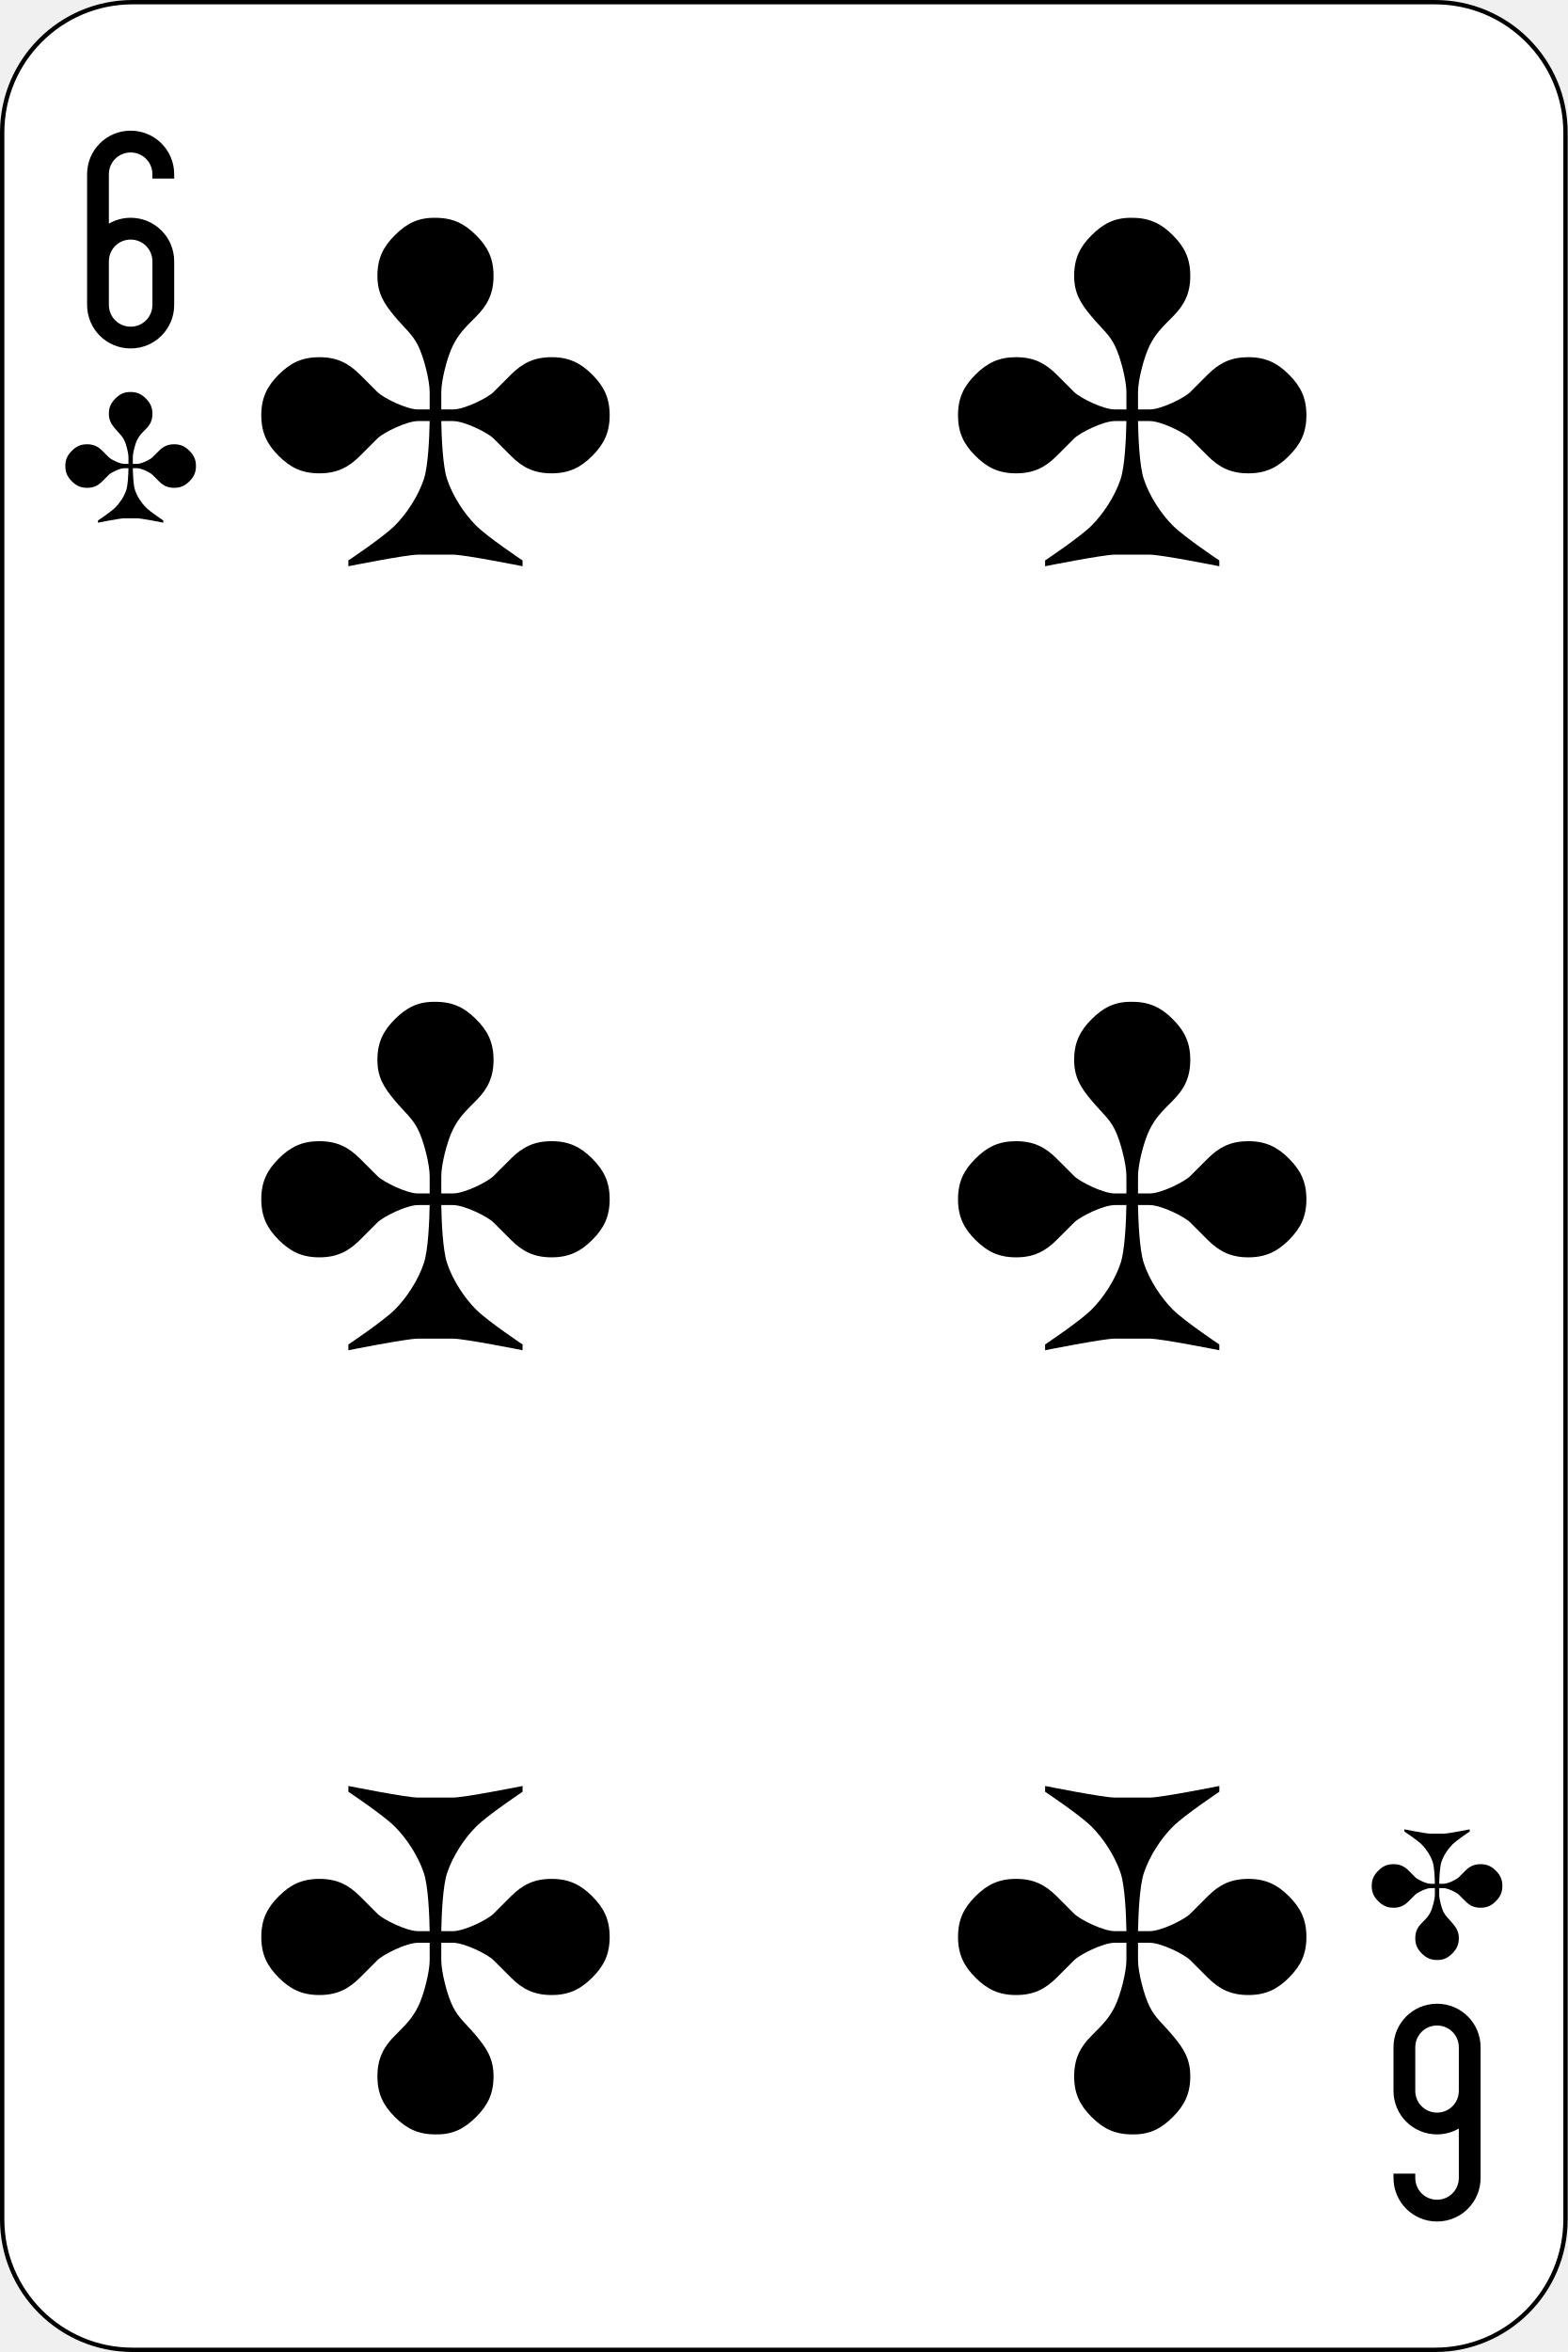
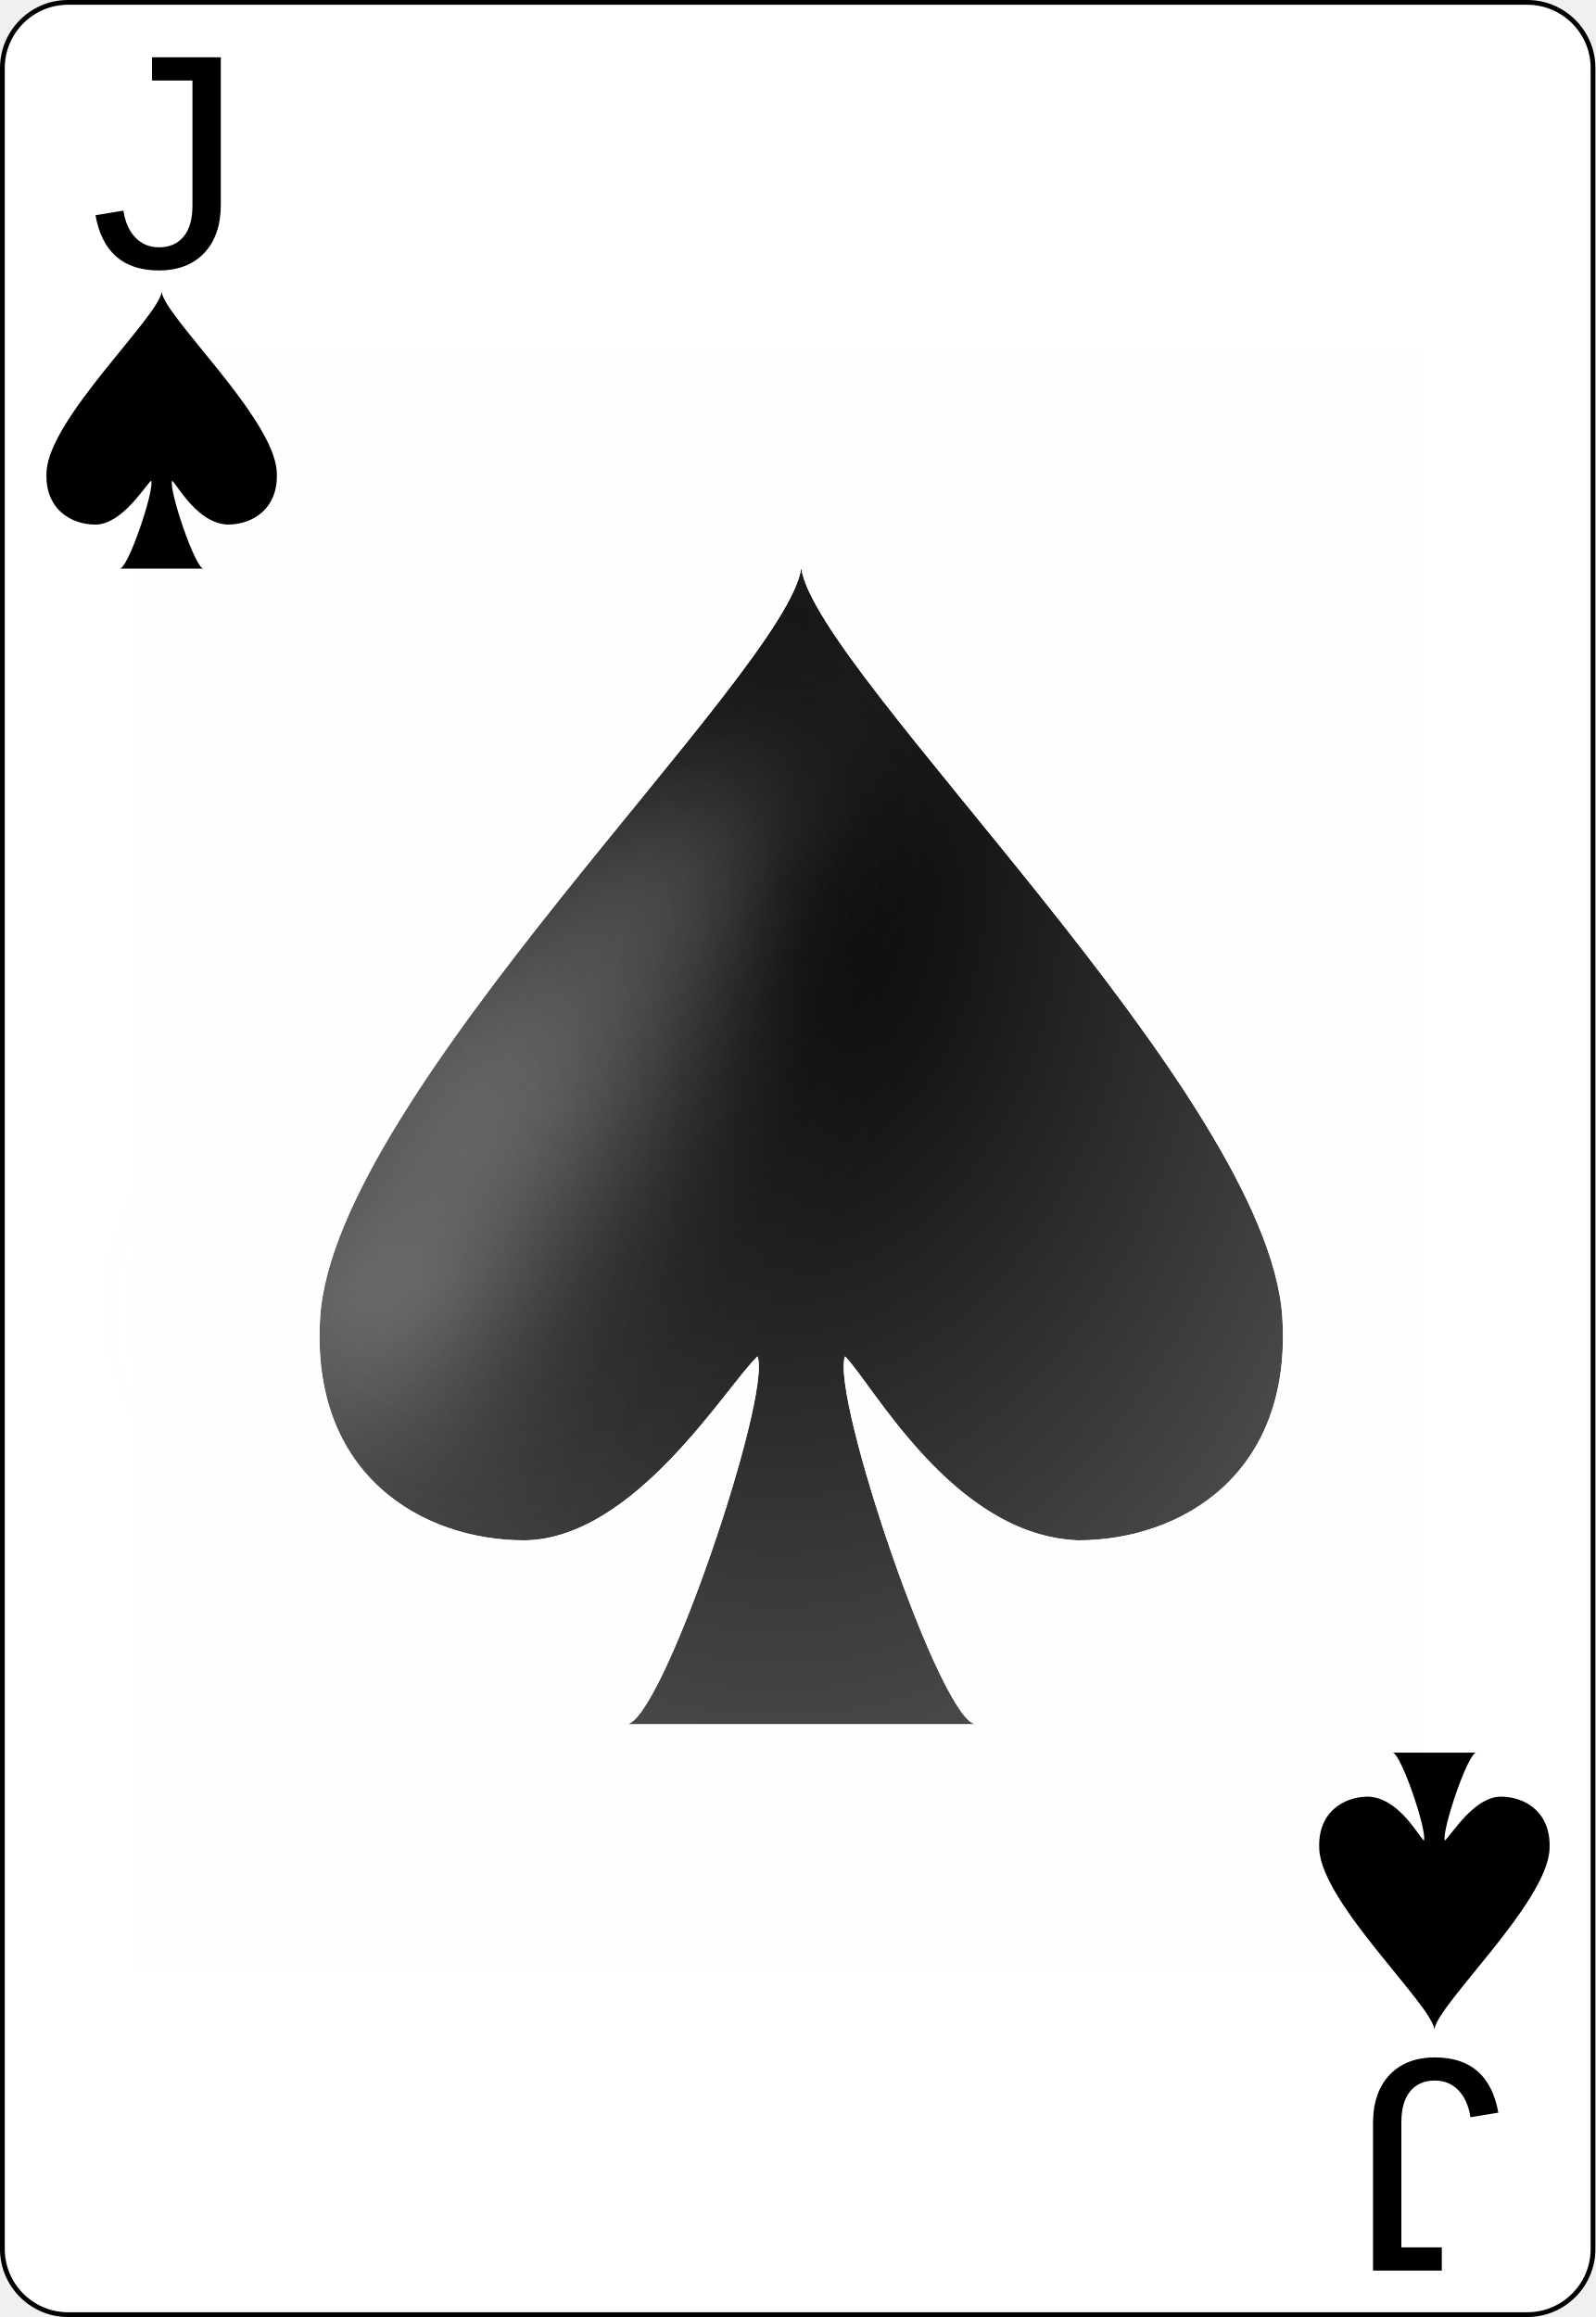
- <svg xmlns="http://www.w3.org/2000/svg" id="svg2998" viewBox="0 0 360 540" version="1.1" height="540" width="360">
-   <defs id="defs3002" />
-   <g transform="translate(0,-512.36)" id="six_of_clubs">
-     <rect fill="#fff" x="0.5" y="512.86" stroke="#000" width="359" height="539" rx="29.944" id="rect204" />
-     <path d="m 30,542.36 c -5.54,0 -10,4.46 -10,10 v 30 c 0,5.54 4.46,10 10,10 5.54,0 10,-4.46 10,-10 v -10 c 0,-5.54 -4.46,-10 -10,-10 -1.823,0 -3.532,0.499 -5,1.344 v -11.34 c 0,-2.77 2.23,-5 5,-5 2.77,0 5,2.23 5,5 v 1 h 5 v -1 c 0,-5.54 -4.46,-10 -10,-10 m 0,25 c 2.77,0 5,2.23 5,5 v 10 c 0,2.77 -2.23,5 -5,5 -2.77,0 -5,-2.23 -5,-5 v -10 c 0,-2.77 2.23,-5 5,-5" id="path206" />
-     <path d="m 330,1022.4 c 5.54,0 10,-4.46 10,-10 v -30 c 0,-5.54 -4.46,-10 -10,-10 -5.54,0 -10,4.46 -10,10 v 10 c 0,5.54 4.46,10 10,10 1.823,0 3.532,-0.499 5,-1.344 v 11.344 c 0,2.77 -2.23,5 -5,5 -2.77,0 -5,-2.23 -5,-5 v -1 h -5 v 1 c 0,5.54 4.46,10 10,10 m 0,-25 c -2.77,0 -5,-2.23 -5,-5 v -10 c 0,-2.77 2.23,-5 5,-5 2.77,0 5,2.23 5,5 v 10 c 0,2.77 -2.23,5 -5,5" id="path208" />
-     <path d="m 100,562.37 c -3.999,-0.082 -6.667,1.333 -9.333,4 -2.667,2.667 -4,5.333 -4,9.333 0,4 1.518,6.372 4,9.333 2.375,2.833 4,4 5.333,6.666 1.333,2.667 2.667,8 2.667,10.666 v 4 H 96 c -2.667,0 -8,-2.667 -9.333,-4 l -4,-4 c -2.667,-2.667 -5.333,-4 -9.333,-4 -4,0 -6.667,1.333 -9.333,4 -2.667,2.667 -4,5.333 -4,9.333 0,4 1.333,6.666 4,9.333 2.667,2.667 5.333,4 9.333,4 4,0 6.667,-1.333 9.333,-4 l 4,-4 c 1.333,-1.333 6.667,-4 9.333,-4 h 2.667 c -0.066,3.776 -0.346,10.37 -1.333,13.333 -1.333,4 -4,8 -6.667,10.666 -2.667,2.667 -10.667,8 -10.667,8 v 1.333 c 0,0 13.333,-2.667 16,-2.667 h 8 c 2.667,0 16,2.667 16,2.667 v -1.333 c 0,0 -8,-5.333 -10.667,-8 -2.667,-2.667 -5.333,-6.666 -6.667,-10.666 -0.988,-2.963 -1.267,-9.557 -1.333,-13.333 h 2.67 c 2.667,0 8,2.667 9.333,4 l 4,4 c 2.667,2.667 5.333,4 9.333,4 4,0 6.667,-1.333 9.333,-4 2.667,-2.667 4,-5.333 4,-9.333 0,-4 -1.333,-6.666 -4,-9.333 -2.667,-2.667 -5.333,-4 -9.333,-4 -4,0 -6.667,1.333 -9.333,4 l -4,4 c -1.333,1.333 -6.667,4 -9.333,4 h -2.667 v -4 c 0,-2.667 1.333,-8 2.667,-10.666 1.333,-2.667 2.667,-4 5.333,-6.666 2.653,-2.653 4,-5.333 4,-9.333 0,-4 -1.333,-6.666 -4,-9.333 -2.667,-2.667 -5.333,-4 -9.333,-4" id="path210" />
-     <path d="m 260,562.37 c -3.999,-0.082 -6.667,1.333 -9.333,4 -2.667,2.667 -4,5.333 -4,9.333 0,4 1.518,6.372 4,9.333 2.375,2.833 4,4 5.333,6.666 1.333,2.667 2.667,8 2.667,10.666 v 4 h -2.67 c -2.667,0 -8,-2.667 -9.333,-4 l -4,-4 c -2.667,-2.667 -5.333,-4 -9.333,-4 -4,0 -6.667,1.333 -9.333,4 -2.667,2.667 -4,5.333 -4,9.333 0,4 1.333,6.666 4,9.333 2.667,2.667 5.333,4 9.333,4 4,0 6.667,-1.333 9.333,-4 l 4,-4 c 1.333,-1.333 6.667,-4 9.333,-4 h 2.667 c -0.066,3.776 -0.346,10.37 -1.333,13.333 -1.333,4 -4,8 -6.667,10.666 -2.667,2.667 -10.667,8 -10.667,8 v 1.333 c 0,0 13.333,-2.667 16,-2.667 h 8 c 2.667,0 16,2.667 16,2.667 v -1.333 c 0,0 -8,-5.333 -10.667,-8 -2.667,-2.667 -5.333,-6.666 -6.667,-10.666 -0.988,-2.963 -1.267,-9.557 -1.333,-13.333 H 264 c 2.667,0 8,2.667 9.333,4 l 4,4 c 2.667,2.667 5.333,4 9.333,4 4,0 6.667,-1.333 9.333,-4 2.667,-2.667 4,-5.333 4,-9.333 0,-4 -1.333,-6.666 -4,-9.333 -2.667,-2.667 -5.333,-4 -9.333,-4 -4,0 -6.667,1.333 -9.333,4 l -4,4 c -1.333,1.333 -6.667,4 -9.333,4 h -2.667 v -4 c 0,-2.667 1.333,-8 2.667,-10.666 1.333,-2.667 2.667,-4 5.333,-6.666 2.653,-2.653 4,-5.333 4,-9.333 0,-4 -1.333,-6.666 -4,-9.333 -2.667,-2.667 -5.333,-4 -9.333,-4" id="path212" />
-     <path d="m 100,742.37 c -3.999,-0.082 -6.667,1.333 -9.333,4 -2.667,2.667 -4,5.333 -4,9.333 0,4 1.518,6.372 4,9.333 2.375,2.833 4,4 5.333,6.666 1.333,2.667 2.667,8 2.667,10.666 v 4 H 96 c -2.667,0 -8,-2.667 -9.333,-4 l -4,-4 c -2.667,-2.667 -5.333,-4 -9.333,-4 -4,0 -6.667,1.333 -9.333,4 -2.667,2.667 -4,5.333 -4,9.333 0,4 1.333,6.666 4,9.333 2.667,2.667 5.333,4 9.333,4 4,0 6.667,-1.333 9.333,-4 l 4,-4 c 1.333,-1.333 6.667,-4 9.333,-4 h 2.667 c -0.066,3.776 -0.346,10.37 -1.333,13.333 -1.333,4 -4,8 -6.667,10.666 -2.667,2.667 -10.667,8 -10.667,8 v 1.333 c 0,0 13.333,-2.667 16,-2.667 h 8 c 2.667,0 16,2.667 16,2.667 v -1.333 c 0,0 -8,-5.333 -10.667,-8 -2.667,-2.667 -5.333,-6.666 -6.667,-10.666 -0.988,-2.963 -1.267,-9.557 -1.333,-13.333 h 2.67 c 2.667,0 8,2.667 9.333,4 l 4,4 c 2.667,2.667 5.333,4 9.333,4 4,0 6.667,-1.333 9.333,-4 2.667,-2.667 4,-5.333 4,-9.333 0,-4 -1.333,-6.666 -4,-9.333 -2.667,-2.667 -5.333,-4 -9.333,-4 -4,0 -6.667,1.333 -9.333,4 l -4,4 c -1.333,1.333 -6.667,4 -9.333,4 h -2.667 v -4 c 0,-2.667 1.333,-8 2.667,-10.666 1.333,-2.667 2.667,-4 5.333,-6.666 2.653,-2.653 4,-5.333 4,-9.333 0,-4 -1.333,-6.666 -4,-9.333 -2.667,-2.667 -5.333,-4 -9.333,-4" id="path214" />
-     <path d="m 260,742.37 c -3.999,-0.082 -6.667,1.333 -9.333,4 -2.667,2.667 -4,5.333 -4,9.333 0,4 1.518,6.372 4,9.333 2.375,2.833 4,4 5.333,6.666 1.333,2.667 2.667,8 2.667,10.666 v 4 h -2.67 c -2.667,0 -8,-2.667 -9.333,-4 l -4,-4 c -2.667,-2.667 -5.333,-4 -9.333,-4 -4,0 -6.667,1.333 -9.333,4 -2.667,2.667 -4,5.333 -4,9.333 0,4 1.333,6.666 4,9.333 2.667,2.667 5.333,4 9.333,4 4,0 6.667,-1.333 9.333,-4 l 4,-4 c 1.333,-1.333 6.667,-4 9.333,-4 h 2.667 c -0.066,3.776 -0.346,10.37 -1.333,13.333 -1.333,4 -4,8 -6.667,10.666 -2.667,2.667 -10.667,8 -10.667,8 v 1.333 c 0,0 13.333,-2.667 16,-2.667 h 8 c 2.667,0 16,2.667 16,2.667 v -1.333 c 0,0 -8,-5.333 -10.667,-8 -2.667,-2.667 -5.333,-6.666 -6.667,-10.666 -0.988,-2.963 -1.267,-9.557 -1.333,-13.333 H 264 c 2.667,0 8,2.667 9.333,4 l 4,4 c 2.667,2.667 5.333,4 9.333,4 4,0 6.667,-1.333 9.333,-4 2.667,-2.667 4,-5.333 4,-9.333 0,-4 -1.333,-6.666 -4,-9.333 -2.667,-2.667 -5.333,-4 -9.333,-4 -4,0 -6.667,1.333 -9.333,4 l -4,4 c -1.333,1.333 -6.667,4 -9.333,4 h -2.667 v -4 c 0,-2.667 1.333,-8 2.667,-10.666 1.333,-2.667 2.667,-4 5.333,-6.666 2.653,-2.653 4,-5.333 4,-9.333 0,-4 -1.333,-6.666 -4,-9.333 -2.667,-2.667 -5.333,-4 -9.333,-4" id="path216" />
-     <path d="m 260,1002.4 c 3.999,0.081 6.667,-1.333 9.333,-4 2.667,-2.667 4,-5.333 4,-9.333 0,-4 -1.518,-6.372 -4,-9.333 -2.375,-2.833 -4,-4 -5.333,-6.666 -1.333,-2.667 -2.667,-8 -2.667,-10.666 v -4 h 2.67 c 2.667,0 8,2.667 9.333,4 l 4,4 c 2.667,2.667 5.333,4 9.333,4 4,0 6.667,-1.333 9.333,-4 2.667,-2.667 4,-5.333 4,-9.333 0,-4 -1.333,-6.666 -4,-9.333 -2.667,-2.667 -5.333,-4 -9.333,-4 -4,0 -6.667,1.333 -9.333,4 l -4,4 c -1.333,1.333 -6.667,4 -9.333,4 h -2.667 c 0.066,-3.776 0.346,-10.37 1.333,-13.333 1.333,-4 4,-8 6.667,-10.666 2.667,-2.667 10.667,-8 10.667,-8 v -1.333 c 0,0 -13.333,2.667 -16,2.667 h -8 c -2.667,0 -16,-2.667 -16,-2.667 v 1.333 c 0,0 8,5.333 10.667,8 2.667,2.667 5.333,6.666 6.667,10.666 0.988,2.963 1.267,9.557 1.333,13.333 H 256 c -2.667,0 -8,-2.667 -9.333,-4 l -4,-4 c -2.667,-2.667 -5.333,-4 -9.333,-4 -4,0 -6.667,1.333 -9.333,4 -2.667,2.667 -4,5.333 -4,9.333 0,4 1.333,6.666 4,9.333 2.667,2.667 5.333,4 9.333,4 4,0 6.667,-1.333 9.333,-4 l 4,-4 c 1.333,-1.333 6.667,-4 9.333,-4 h 2.667 v 4 c 0,2.667 -1.333,8 -2.667,10.666 -1.333,2.667 -2.667,4 -5.333,6.666 -2.653,2.653 -4,5.333 -4,9.333 0,4 1.333,6.666 4,9.333 2.667,2.667 5.333,4 9.333,4" id="path218" />
-     <path d="m 100,1002.4 c 3.999,0.081 6.667,-1.333 9.333,-4 2.667,-2.667 4,-5.333 4,-9.333 0,-4 -1.518,-6.372 -4,-9.333 -2.375,-2.833 -4,-4 -5.333,-6.666 -1.333,-2.667 -2.667,-8 -2.667,-10.666 v -4 h 2.67 c 2.667,0 8,2.667 9.333,4 l 4,4 c 2.667,2.667 5.333,4 9.333,4 4,0 6.667,-1.333 9.333,-4 2.667,-2.667 4,-5.333 4,-9.333 0,-4 -1.333,-6.666 -4,-9.333 -2.667,-2.667 -5.333,-4 -9.333,-4 -4,0 -6.667,1.333 -9.333,4 l -4,4 c -1.333,1.333 -6.667,4 -9.333,4 h -2.667 c 0.066,-3.776 0.346,-10.37 1.333,-13.333 1.333,-4 4,-8 6.667,-10.666 2.667,-2.667 10.667,-8 10.667,-8 v -1.333 c 0,0 -13.333,2.667 -16,2.667 h -8 c -2.667,0 -16,-2.667 -16,-2.667 v 1.333 c 0,0 8,5.333 10.667,8 2.667,2.667 5.333,6.666 6.667,10.666 0.988,2.963 1.267,9.557 1.333,13.333 h -2.667 c -2.667,0 -8,-2.667 -9.333,-4 l -4,-4 c -2.667,-2.667 -5.333,-4 -9.333,-4 -4,0 -6.667,1.333 -9.333,4 -2.667,2.667 -4,5.333 -4,9.333 0,4 1.333,6.666 4,9.333 2.667,2.667 5.333,4 9.333,4 4,0 6.667,-1.333 9.333,-4 l 4,-4 c 1.333,-1.333 6.667,-4 9.333,-4 h 2.667 v 4 c 0,2.667 -1.333,8 -2.667,10.666 -1.333,2.667 -2.667,4 -5.333,6.666 -2.653,2.653 -4,5.333 -4,9.333 0,4 1.333,6.666 4,9.333 2.667,2.667 5.333,4 9.333,4" id="path220" />
-     <path d="m 30,602.36 c -1.5,-0.031 -2.5,0.5 -3.5,1.5 -1,1 -1.5,2 -1.5,3.5 0,1.5 0.569,2.39 1.5,3.5 0.891,1.063 1.5,1.5 2,2.5 0.5,1 1,3 1,4 v 1.5 h -1 c -1,0 -3,-1 -3.5,-1.5 l -1.5,-1.5 c -1,-1 -2,-1.5 -3.5,-1.5 -1.5,0 -2.5,0.5 -3.5,1.5 -1,1 -1.5,2 -1.5,3.5 0,1.5 0.5,2.5 1.5,3.5 1,1 2,1.5 3.5,1.5 1.5,0 2.5,-0.5 3.5,-1.5 l 1.5,-1.5 c 0.5,-0.5 2.5,-1.5 3.5,-1.5 h 1 c -0.025,1.416 -0.13,3.889 -0.5,5 -0.5,1.5 -1.5,3 -2.5,4 -1,1 -4,3 -4,3 v 0.5 c 0,0 5,-1 6,-1 h 3 c 1,0 6,1 6,1 v -0.5 c 0,0 -3,-2 -4,-3 -1,-1 -2,-2.5 -2.5,-4 -0.37,-1.111 -0.475,-3.584 -0.5,-5 h 1 c 1,0 3,1 3.5,1.5 l 1.5,1.5 c 1,1 2,1.5 3.5,1.5 1.5,0 2.5,-0.5 3.5,-1.5 1,-1 1.5,-2 1.5,-3.5 0,-1.5 -0.5,-2.5 -1.5,-3.5 -1,-1 -2,-1.5 -3.5,-1.5 -1.5,0 -2.5,0.5 -3.5,1.5 l -1.5,1.5 c -0.5,0.5 -2.5,1.5 -3.5,1.5 h -1 v -1.5 c 0,-1 0.5,-3 1,-4 0.5,-1 1,-1.5 2,-2.5 0.995,-0.995 1.5,-2 1.5,-3.5 0,-1.5 -0.5,-2.5 -1.5,-3.5 -1,-1 -2,-1.5 -3.5,-1.5" id="path222" />
-     <path d="m 330,962.36 c 1.5,0.031 2.5,-0.5 3.5,-1.5 1,-1 1.5,-2 1.5,-3.5 0,-1.5 -0.569,-2.39 -1.5,-3.5 -0.891,-1.063 -1.5,-1.5 -2,-2.5 -0.5,-1 -1,-3 -1,-4 v -1.5 h 1 c 1,0 3,1 3.5,1.5 l 1.5,1.5 c 1,1 2,1.5 3.5,1.5 1.5,0 2.5,-0.5 3.5,-1.5 1,-1 1.5,-2 1.5,-3.5 0,-1.5 -0.5,-2.5 -1.5,-3.5 -1,-1 -2,-1.5 -3.5,-1.5 -1.5,0 -2.5,0.5 -3.5,1.5 l -1.5,1.5 c -0.5,0.5 -2.5,1.5 -3.5,1.5 h -1 c 0.025,-1.416 0.13,-3.889 0.5,-5 0.5,-1.5 1.5,-3 2.5,-4 1,-1 4,-3 4,-3 v -0.5 c 0,0 -5,1 -6,1 h -3 c -1,0 -6,-1 -6,-1 v 0.5 c 0,0 3,2 4,3 1,1 2,2.5 2.5,4 0.37,1.111 0.475,3.584 0.5,5 h -1 c -1,0 -3,-1 -3.5,-1.5 l -1.5,-1.5 c -1,-1 -2,-1.5 -3.5,-1.5 -1.5,0 -2.5,0.5 -3.5,1.5 -1,1 -1.5,2 -1.5,3.5 0,1.5 0.5,2.5 1.5,3.5 1,1 2,1.5 3.5,1.5 1.5,0 2.5,-0.5 3.5,-1.5 l 1.5,-1.5 c 0.5,-0.5 2.5,-1.5 3.5,-1.5 h 1 v 1.5 c 0,1 -0.5,3 -1,4 -0.5,1 -1,1.5 -2,2.5 -0.995,0.995 -1.5,2 -1.5,3.5 0,1.5 0.5,2.5 1.5,3.5 1,1 2,1.5 3.5,1.5" id="path224" />
+ <svg xmlns="http://www.w3.org/2000/svg" xmlns:xlink="http://www.w3.org/1999/xlink" width="167.087pt" height="242.667pt" viewBox="0 0 167.087 242.667" xml:space="preserve" id="svg2" version="1.1">
+   <defs id="defs41">
+     <radialGradient xlink:href="#linearGradient3773" id="radialGradient3781" cx="-0.158" cy="-8.835" fx="-0.158" fy="-8.835" r="8" gradientTransform="matrix(-1.584269,-0.02349808,0.03071979,-2.477574,-0.2485638,-26.71351)" gradientUnits="userSpaceOnUse" />
+     <linearGradient id="linearGradient3773">
+       <stop style="stop-color:#000000;stop-opacity:1;" offset="0" id="stop3775" />
+       <stop style="stop-color:#000000;stop-opacity:0.649;" offset="1" id="stop3777" />
+     </linearGradient>
+     <radialGradient xlink:href="#linearGradient3773" id="radialGradient3957" cx="-0.158" cy="-8.835" fx="-0.158" fy="-8.835" r="8" gradientTransform="matrix(-1.584269,-0.02349808,0.03071979,-2.477574,-0.2485638,-26.71351)" gradientUnits="userSpaceOnUse" />
+     <linearGradient id="linearGradient3959">
+       <stop style="stop-color:#000000;stop-opacity:1;" offset="0" id="stop3961" />
+       <stop style="stop-color:#000000;stop-opacity:0.649;" offset="1" id="stop3963" />
+     </linearGradient>
+     <radialGradient r="81.903" fy="509.476" fx="168.025" cy="509.476" cx="168.025" gradientTransform="matrix(1.25656,-0.7774064,0.3366382,0.5361257,-221.2021,359.2426)" gradientUnits="userSpaceOnUse" id="radialGradient3975" xlink:href="#linearGradient3784-4" />
+     <linearGradient id="linearGradient3784-4">
+       <stop style="stop-color:#ffffff;stop-opacity:0.435;" offset="0" id="stop3786-8" />
+       <stop style="stop-color:#000000;stop-opacity:0;" offset="1" id="stop3788-6" />
+     </linearGradient>
+     <filter color-interpolation-filters="sRGB" id="filter3803" x="-0.331" width="1.661" y="-0.164" height="1.329">
+       <feGaussianBlur stdDeviation="14.131" id="feGaussianBlur3805" />
+     </filter>
+     <radialGradient xlink:href="#linearGradient3784-4-5" id="radialGradient3929" gradientUnits="userSpaceOnUse" gradientTransform="matrix(1.25656,-0.7774064,0.3366382,0.5361257,-221.2021,359.2426)" cx="168.025" cy="509.476" fx="168.025" fy="509.476" r="81.903" />
+     <linearGradient id="linearGradient3784-4-5">
+       <stop style="stop-color:#ffffff;stop-opacity:0.489;" offset="0" id="stop3786-8-0" />
+       <stop style="stop-color:#000000;stop-opacity:0;" offset="1" id="stop3788-6-3" />
+     </linearGradient>
+     <filter color-interpolation-filters="sRGB" id="filter3803-1" x="-0.331" width="1.661" y="-0.164" height="1.329">
+       <feGaussianBlur stdDeviation="14.131" id="feGaussianBlur3805-8" />
+     </filter>
+     <radialGradient xlink:href="#linearGradient3784-4-1" id="radialGradient3927" gradientUnits="userSpaceOnUse" gradientTransform="matrix(1.25656,-0.7774064,0.3366382,0.5361257,-221.2021,359.2426)" cx="168.025" cy="509.476" fx="168.025" fy="509.476" r="81.903" />
+     <linearGradient id="linearGradient3784-4-1">
+       <stop style="stop-color:#ffffff;stop-opacity:0.237;" offset="0" id="stop3786-8-03" />
+       <stop style="stop-color:#000000;stop-opacity:0;" offset="1" id="stop3788-6-6" />
+     </linearGradient>
+     <filter color-interpolation-filters="sRGB" id="filter3803-73" x="-0.331" width="1.661" y="-0.164" height="1.329">
+       <feGaussianBlur stdDeviation="14.131" id="feGaussianBlur3805-2" />
+     </filter>
+     <radialGradient r="8" fy="-8.835" fx="-0.158" cy="-8.835" cx="-0.158" gradientTransform="matrix(-1.584269,-0.02349808,0.03071979,-2.477574,-0.2485638,-26.71351)" gradientUnits="userSpaceOnUse" id="radialGradient3990" xlink:href="#linearGradient3773" />
+     <radialGradient xlink:href="#linearGradient3784-4" id="radialGradient3161" gradientUnits="userSpaceOnUse" gradientTransform="matrix(1.25656,-0.7774064,0.3366382,0.5361257,-221.2021,359.2426)" cx="168.025" cy="509.476" fx="168.025" fy="509.476" r="81.903" />
+     <radialGradient xlink:href="#linearGradient3784-4-5" id="radialGradient3163" gradientUnits="userSpaceOnUse" gradientTransform="matrix(1.25656,-0.7774064,0.3366382,0.5361257,-221.2021,359.2426)" cx="168.025" cy="509.476" fx="168.025" fy="509.476" r="81.903" />
+     <radialGradient xlink:href="#linearGradient3784-4-1" id="radialGradient3165" gradientUnits="userSpaceOnUse" gradientTransform="matrix(1.25656,-0.7774064,0.3366382,0.5361257,-221.2021,359.2426)" cx="168.025" cy="509.476" fx="168.025" fy="509.476" r="81.903" />
+   </defs>
+   <g id="Layer_x0020_1" style="fill-rule:nonzero;clip-rule:nonzero;stroke:#000000;stroke-miterlimit:4;">
+     <path style="fill:#FFFFFF;stroke-width:0.5;" d="M166.837,235.548c0,3.777-3.087,6.869-6.871,6.869H7.111c-3.775,0-6.861-3.092-6.861-6.869V7.12C0.25,3.343,3.336,0.25,7.111,0.25h152.855    c3.784,0,6.871,3.093,6.871,6.87v228.428z" id="path5" />
+     <g style="stroke:none;" id="g7">
+       <g id="g9">
+ 				
+ 			</g>
+     </g>
+     <g id="g15">
+ 			
+ 		</g>
+     <g id="g19">
+ 			
+ 		</g>
+     <g style="stroke:none;" id="g23">
+       <g id="g25">
+ 				
+ 			</g>
+     </g>
+     <g style="stroke:none;" id="g31">
+       <g id="g33">
+ 				
+ 			</g>
+     </g>
+   </g>
+   <g transform="matrix(0.1986111,0,0,0.1986111,10.08346,15.42888)" id="g3886">
+     <g style="fill:url(#radialGradient3781);fill-opacity:1" id="layer1-7-1" transform="matrix(31.75408,0,0,29.03312,371.7377,526.7095)">
+       <path style="fill:url(#radialGradient3990);fill-opacity:1" d="M 7.989,3.103 C 7.747,-0.954 0.242,-8.59 0,-10.5 c -0.242,1.909 -7.747,9.545 -7.989,13.603 -0.169,2.868 1.695,4.057 3.39,4.057 1.835,-0.022 3.351,-2.801 3.873,-3.341 0.242,0.716 -1.603,6.682 -2.179,6.682 l 5.811,0 C 2.33,10.501 0.485,4.535 0.727,3.819 1.184,4.315 2.524,7.077 4.601,7.16 6.295,7.159 8.158,5.971 7.989,3.103 z" id="sl-5" />
+     </g>
+     <path transform="matrix(1.642458,-1.082367,1.344778,1.579553,-783.5045,-14.75167)" id="path3762-6" d="m 122.357,574.383 c 0,0 -13.123,-65.067 17.801,-92.974 34.761,-31.369 150.111,-71.195 150.111,-71.195 0,0 -81.652,84.604 -110.111,108.338 -27.21,22.692 -57.801,55.831 -57.801,55.831 z" style="fill:url(#radialGradient3161);fill-opacity:1;stroke:none;filter:url(#filter3803)" />
+     <path transform="matrix(2.489528,-0.1237628,1.128458,2.89224,-742.116,-945.2279)" id="path3762-6-0" d="m 122.357,574.383 c 0,0 -13.123,-65.067 17.801,-92.974 34.761,-31.369 150.111,-71.195 150.111,-71.195 0,0 -81.652,84.604 -110.111,108.338 -27.21,22.692 -57.801,55.831 -57.801,55.831 z" style="fill:url(#radialGradient3163);fill-opacity:1;stroke:none;filter:url(#filter3803-1)" />
+     <path transform="matrix(1.942697,-0.3084098,0.5734017,1.993647,-290.3779,-568.3455)" id="path3762-6-2" d="m 122.357,574.383 c 0,0 -13.123,-65.067 17.801,-92.974 34.761,-31.369 150.111,-71.195 150.111,-71.195 0,0 -81.652,84.604 -110.111,108.338 -27.21,22.692 -57.801,55.831 -57.801,55.831 z" style="fill:url(#radialGradient3165);fill-opacity:1;stroke:none;filter:url(#filter3803-73)" />
+     <path id="rect3865" d="m 19.993,106.65 0,854.281 677.156,0 0,-854.281 -677.156,0 z M 371.743,221.869 c 7.684,55.453 245.972,277.15 253.656,394.937 5.366,83.267 -53.771,117.752 -107.562,117.781 -65.949,-2.415 -108.515,-82.591 -123.031,-97 -7.684,20.788 50.897,194 69.188,194 l -184.5,0 c 18.29,0 76.872,-173.212 69.188,-194 -16.58,15.687 -64.726,96.373 -123,97 -53.823,0 -112.991,-34.514 -107.625,-117.781 7.684,-117.816 246.003,-339.513 253.688,-394.937 z" style="fill:#fffeff;fill-opacity:1;fill-rule:nonzero;stroke:none" />
+   </g>
+   <text xml:space="preserve" style="font-size:32px;font-style:normal;font-weight:normal;line-height:125%;letter-spacing:0px;word-spacing:0px;fill:#000000;fill-opacity:1;stroke:none;font-family:Bitstream Vera Sans" x="-157.421" y="-215.794" id="text3788-2" transform="scale(-1,-1)">
+     <tspan id="tspan3790-3" x="-157.421" y="-215.794" style="font-style:normal;font-variant:normal;font-weight:normal;font-stretch:normal;font-family:Arial;-inkscape-font-specification:Arial">J</tspan>
+   </text>
+   <g transform="matrix(-1.508595,0,0,-1.379325,150.2247,198.0438)" id="layer1-7-8">
+     <path id="sl-0" d="M 7.989,3.103 C 7.747,-0.954 0.242,-8.59 0,-10.5 c -0.242,1.909 -7.747,9.545 -7.989,13.603 -0.169,2.868 1.695,4.057 3.39,4.057 1.835,-0.022 3.351,-2.801 3.873,-3.341 0.242,0.716 -1.603,6.682 -2.179,6.682 l 5.811,0 C 2.33,10.501 0.485,4.535 0.727,3.819 1.184,4.315 2.524,7.077 4.601,7.16 6.295,7.159 8.158,5.971 7.989,3.103 z" style="fill:#000000" />
+   </g>
+   <text xml:space="preserve" style="font-size:32px;font-style:normal;font-weight:normal;line-height:125%;letter-spacing:0px;word-spacing:0px;fill:#000000;fill-opacity:1;stroke:none;font-family:Bitstream Vera Sans" x="9.5" y="28.013" id="text3788">
+     <tspan id="tspan3790" x="9.5" y="28.013" style="font-style:normal;font-variant:normal;font-weight:normal;font-stretch:normal;font-family:Arial;-inkscape-font-specification:Arial">J</tspan>
+   </text>
+   <g transform="matrix(1.508595,0,0,1.379325,16.92904,45.06616)" id="layer1-7">
+     <path id="sl" d="M 7.989,3.103 C 7.747,-0.954 0.242,-8.59 0,-10.5 c -0.242,1.909 -7.747,9.545 -7.989,13.603 -0.169,2.868 1.695,4.057 3.39,4.057 1.835,-0.022 3.351,-2.801 3.873,-3.341 0.242,0.716 -1.603,6.682 -2.179,6.682 l 5.811,0 C 2.33,10.501 0.485,4.535 0.727,3.819 1.184,4.315 2.524,7.077 4.601,7.16 6.295,7.159 8.158,5.971 7.989,3.103 z" style="fill:#000000" />
  </g>
</svg>
